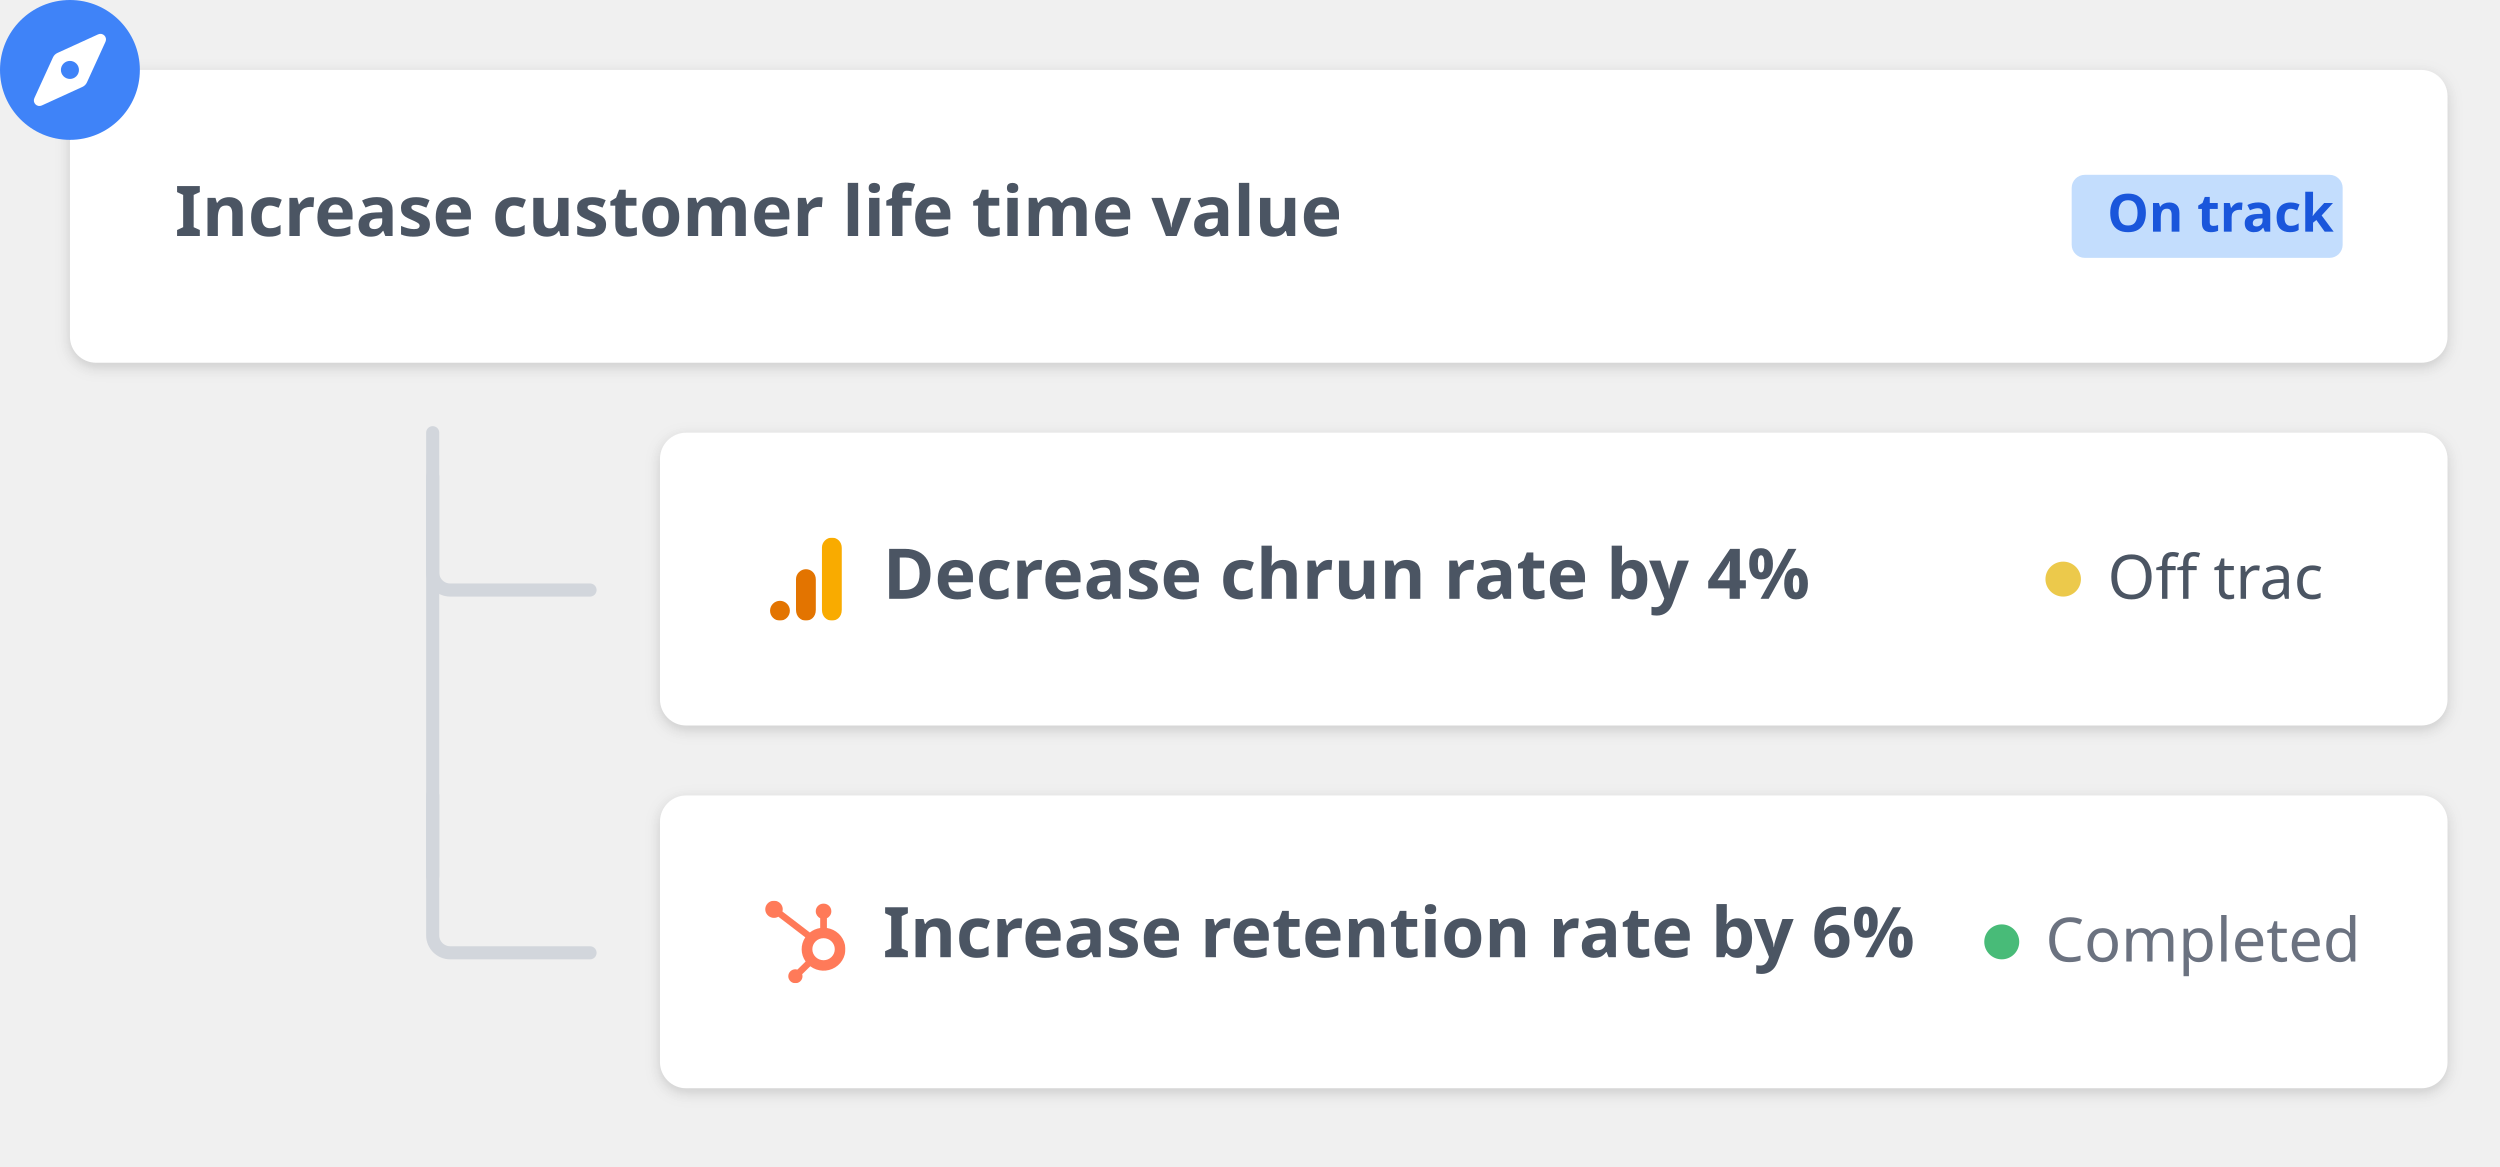
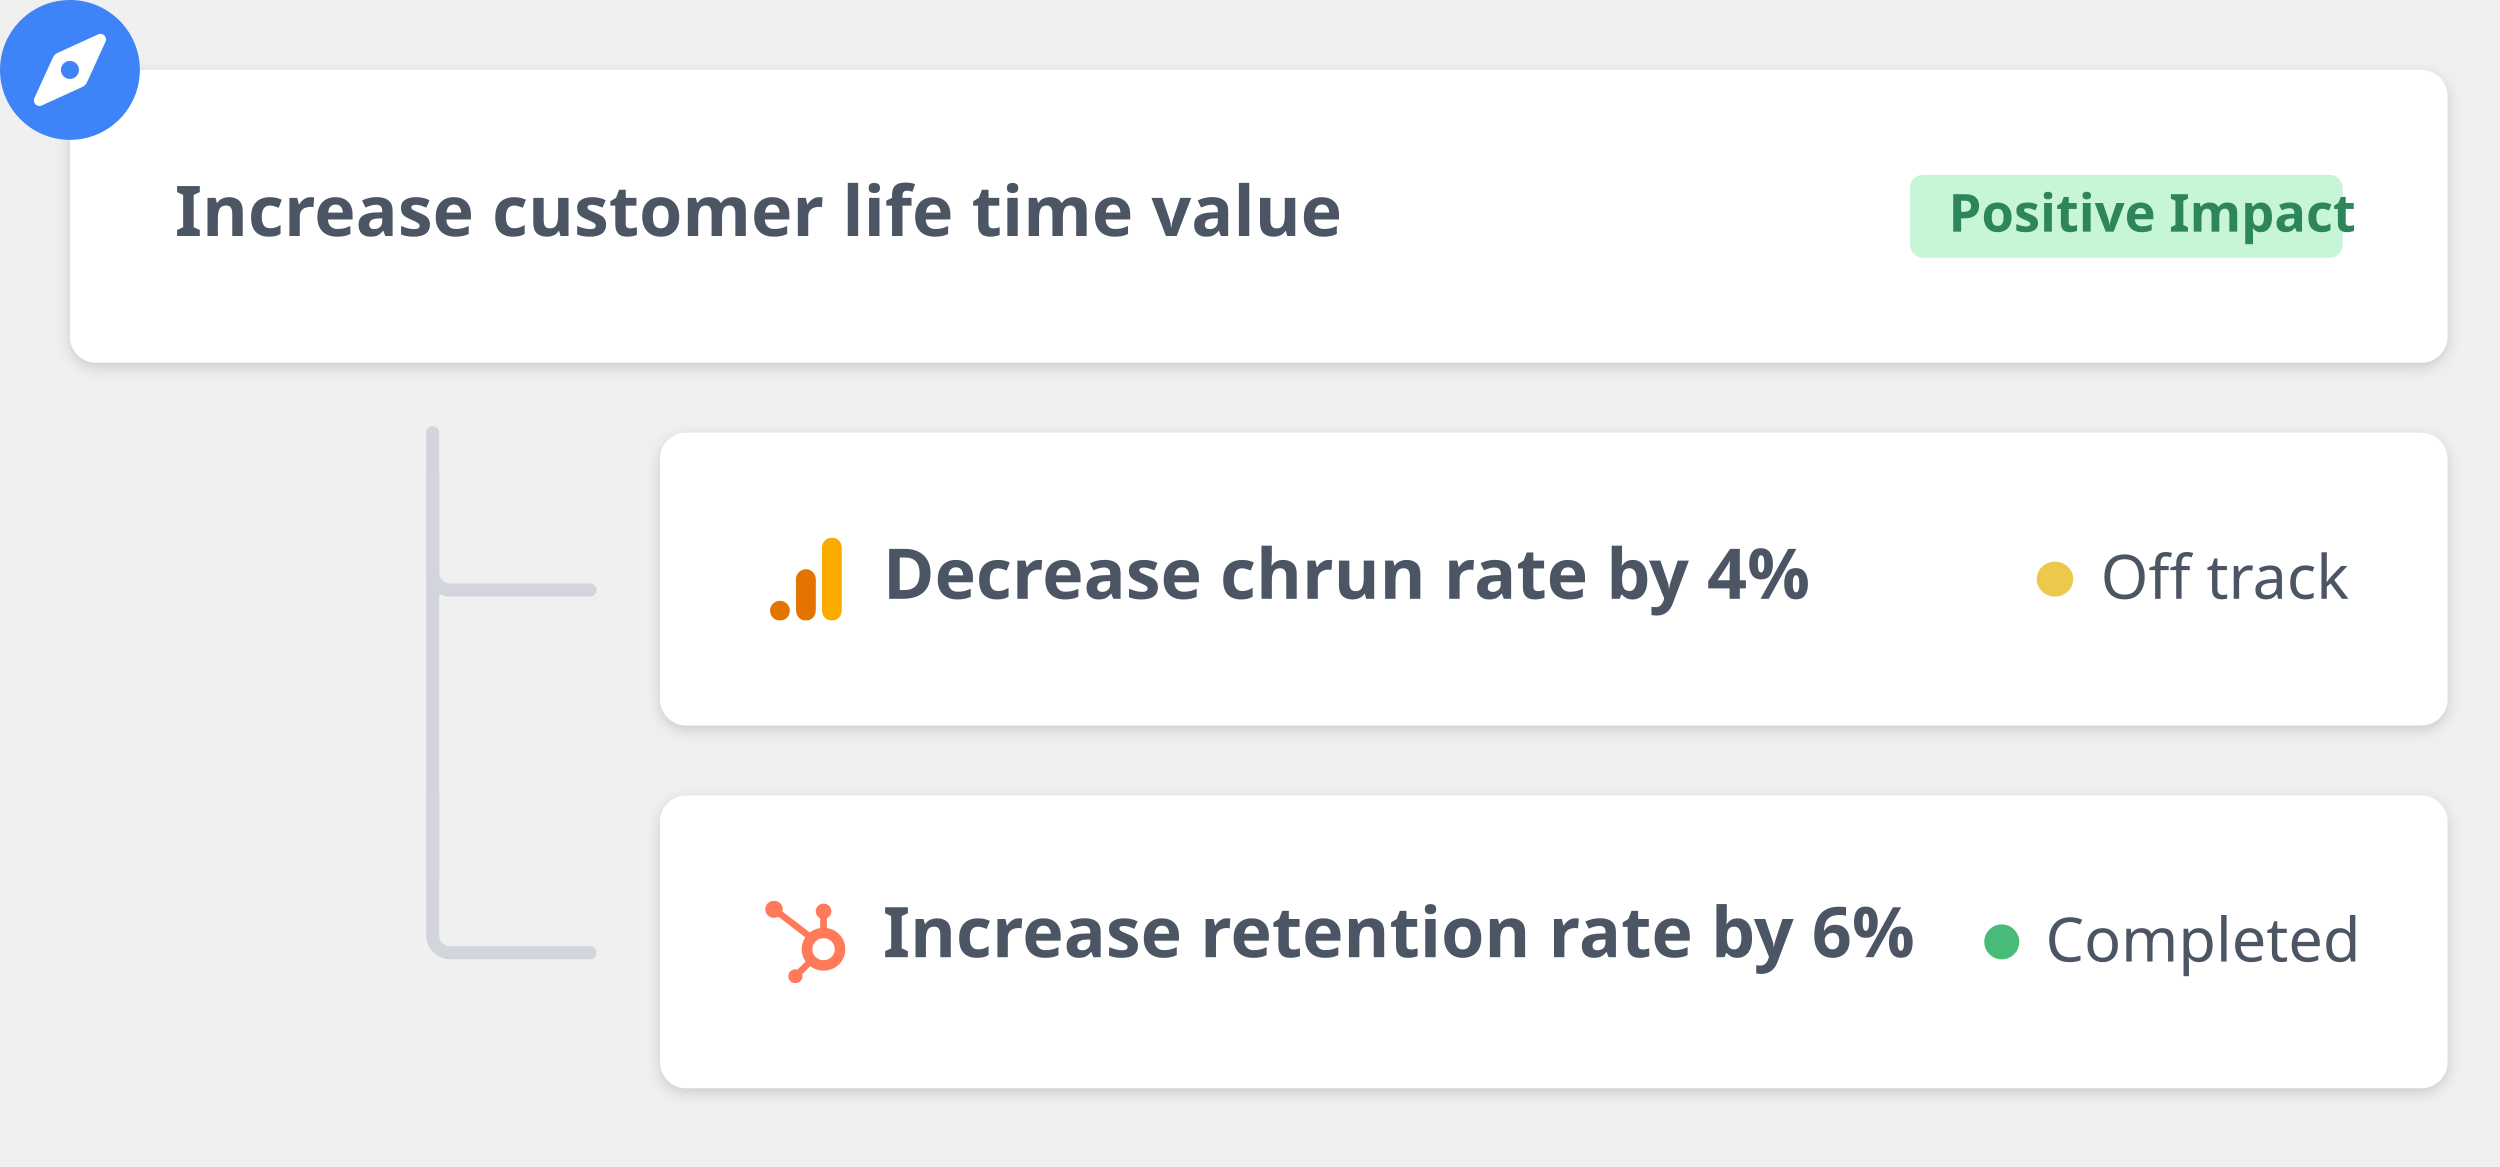
<svg xmlns="http://www.w3.org/2000/svg" xmlns:xlink="http://www.w3.org/1999/xlink" width="572" height="267" viewBox="0 0 572 267">
  <defs>
    <path id="path-1" fill-rule="evenodd" d="M22 16h532c3.311 0 6 2.689 6 6v55c0 3.311-2.689 6-6 6H22c-3.311 0-6-2.689-6-6V22c0-3.311 2.689-6 6-6z" />
    <filter id="filter-2" width="200%" height="200%" x="-50%" y="-50%" color-interpolation-filters="sRGB" filterUnits="userSpaceOnUse">
      <feOffset dx="0" dy="1" in="SourceAlpha" result="shadow-1-feOffset-shadow" />
      <feGaussianBlur in="shadow-1-feOffset-shadow" result="shadow-1-feGaussianBlur-shadow" stdDeviation="1.205" />
      <feColorMatrix in="shadow-1-feGaussianBlur-shadow" result="shadow-1-feColorMatrix-shadow" type="matrix" values="0 0 0 0 0  0 0 0 0 0  0 0 0 0 0  0 0 0 0.06 0" />
      <feOffset dx="0" dy="1" in="SourceAlpha" result="shadow-2-feOffset-shadow" />
      <feGaussianBlur in="shadow-2-feOffset-shadow" result="shadow-2-feGaussianBlur-shadow" stdDeviation="1.807" />
      <feColorMatrix in="shadow-2-feGaussianBlur-shadow" result="shadow-2-feColorMatrix-shadow" type="matrix" values="0 0 0 0 0  0 0 0 0 0  0 0 0 0 0  0 0 0 0.1 0" />
      <feMerge>
        <feMergeNode in="shadow-1-feColorMatrix-shadow" />
        <feMergeNode in="shadow-2-feColorMatrix-shadow" />
      </feMerge>
    </filter>
    <path id="path-3" fill-rule="evenodd" d="M157 99h397c3.311 0 6 2.689 6 6v55c0 3.311-2.689 6-6 6H157c-3.311 0-6-2.689-6-6v-55c0-3.311 2.689-6 6-6z" />
    <filter id="filter-4" width="200%" height="200%" x="-50%" y="-50%" color-interpolation-filters="sRGB" filterUnits="userSpaceOnUse">
      <feOffset dx="0" dy="1" in="SourceAlpha" result="shadow-1-feOffset-shadow" />
      <feGaussianBlur in="shadow-1-feOffset-shadow" result="shadow-1-feGaussianBlur-shadow" stdDeviation="1.205" />
      <feColorMatrix in="shadow-1-feGaussianBlur-shadow" result="shadow-1-feColorMatrix-shadow" type="matrix" values="0 0 0 0 0  0 0 0 0 0  0 0 0 0 0  0 0 0 0.06 0" />
      <feOffset dx="0" dy="1" in="SourceAlpha" result="shadow-2-feOffset-shadow" />
      <feGaussianBlur in="shadow-2-feOffset-shadow" result="shadow-2-feGaussianBlur-shadow" stdDeviation="1.807" />
      <feColorMatrix in="shadow-2-feGaussianBlur-shadow" result="shadow-2-feColorMatrix-shadow" type="matrix" values="0 0 0 0 0  0 0 0 0 0  0 0 0 0 0  0 0 0 0.1 0" />
      <feMerge>
        <feMergeNode in="shadow-1-feColorMatrix-shadow" />
        <feMergeNode in="shadow-2-feColorMatrix-shadow" />
      </feMerge>
    </filter>
    <path id="path-5" fill-rule="evenodd" d="M157 182h397c3.311 0 6 2.689 6 6V243c0 3.311-2.689 6-6 6H157c-3.311 0-6-2.689-6-6v-55c0-3.311 2.689-6 6-6z" />
    <filter id="filter-6" width="200%" height="200%" x="-50%" y="-50%" color-interpolation-filters="sRGB" filterUnits="userSpaceOnUse">
      <feOffset dx="0" dy="1" in="SourceAlpha" result="shadow-1-feOffset-shadow" />
      <feGaussianBlur in="shadow-1-feOffset-shadow" result="shadow-1-feGaussianBlur-shadow" stdDeviation="1.205" />
      <feColorMatrix in="shadow-1-feGaussianBlur-shadow" result="shadow-1-feColorMatrix-shadow" type="matrix" values="0 0 0 0 0  0 0 0 0 0  0 0 0 0 0  0 0 0 0.06 0" />
      <feOffset dx="0" dy="1" in="SourceAlpha" result="shadow-2-feOffset-shadow" />
      <feGaussianBlur in="shadow-2-feOffset-shadow" result="shadow-2-feGaussianBlur-shadow" stdDeviation="1.807" />
      <feColorMatrix in="shadow-2-feGaussianBlur-shadow" result="shadow-2-feColorMatrix-shadow" type="matrix" values="0 0 0 0 0  0 0 0 0 0  0 0 0 0 0  0 0 0 0.1 0" />
      <feMerge>
        <feMergeNode in="shadow-1-feColorMatrix-shadow" />
        <feMergeNode in="shadow-2-feColorMatrix-shadow" />
      </feMerge>
    </filter>
-     <rect id="rect-12" width="19" height="19" x="175" y="123" />
-     <mask id="mask-13" maskContentUnits="userSpaceOnUse" maskUnits="userSpaceOnUse">
+     <rect id="rect-11" width="19" height="19" x="175" y="123" />
+     <mask id="mask-12" maskContentUnits="userSpaceOnUse" maskUnits="userSpaceOnUse">
      <rect width="572" height="267" x="0" y="0" fill="black" />
-       <use fill="white" xlink:href="#rect-12" />
+       <use fill="white" xlink:href="#rect-11" />
    </mask>
-     <path id="path-17" fill-rule="evenodd" d="M175 206v19h18.519V206H175z" />
-     <mask id="mask-18" maskContentUnits="userSpaceOnUse" maskUnits="userSpaceOnUse">
+     <path id="path-16" fill-rule="evenodd" d="M175 206v19h18.519V206H175z" />
+     <mask id="mask-17" maskContentUnits="userSpaceOnUse" maskUnits="userSpaceOnUse">
      <rect width="572" height="267" x="0" y="0" fill="black" />
-       <use fill="white" xlink:href="#path-17" />
+       <use fill="white" xlink:href="#path-16" />
    </mask>
-     <path id="path-19" fill-rule="evenodd" d="M175 206v19h18.519V206H175z" />
-     <mask id="mask-20" maskContentUnits="userSpaceOnUse" maskUnits="userSpaceOnUse">
+     <path id="path-18" fill-rule="evenodd" d="M175 206v19h18.519V206H175z" />
+     <mask id="mask-19" maskContentUnits="userSpaceOnUse" maskUnits="userSpaceOnUse">
      <rect width="572" height="267" x="0" y="0" fill="black" />
-       <use fill="white" xlink:href="#path-19" />
+       <use fill="white" xlink:href="#path-18" />
    </mask>
  </defs>
  <g>
    <use fill="black" stroke="black" stroke-opacity="0" stroke-width="0" filter="url(#filter-2)" xlink:href="#path-1" />
    <use fill="rgb(255,255,255)" xlink:href="#path-1" />
  </g>
  <g>
    <use fill="black" stroke="black" stroke-opacity="0" stroke-width="0" filter="url(#filter-4)" xlink:href="#path-3" />
    <use fill="rgb(255,255,255)" xlink:href="#path-3" />
  </g>
  <g>
    <use fill="black" stroke="black" stroke-opacity="0" stroke-width="0" filter="url(#filter-6)" xlink:href="#path-5" />
    <use fill="rgb(255,255,255)" xlink:href="#path-5" />
  </g>
  <text font-size="0" style="white-space:pre">
    <tspan x="40" y="54" fill="rgb(75,85,99)" font-family="Proxima Nova" font-size="16" font-weight="600" style="white-space:pre;text-transform:none">Increase customer life time value</tspan>
  </text>
  <text font-size="0" style="white-space:pre">
    <tspan x="202" y="137" fill="rgb(75,85,99)" font-family="Proxima Nova" font-size="16" font-weight="600" style="white-space:pre;text-transform:none">Decrease chrun rate by 4%</tspan>
  </text>
  <g>
    <text font-size="0" style="white-space:pre">
-       <tspan x="482.209" y="137" fill="rgb(75,85,99)" font-family="Proxima Nova" font-size="14" font-weight="400" style="white-space:pre;text-transform:none">Off trac</tspan>
+       <tspan x="480.627" y="137" fill="rgb(75,85,99)" font-family="Proxima Nova" font-size="14" font-weight="400" style="white-space:pre;text-transform:none">Off track</tspan>
    </text>
-     <ellipse cx="472.06" cy="132.5" fill="rgb(236,201,75)" rx="4.06" ry="4" />
+     <ellipse cx="470.179" cy="132.5" fill="rgb(236,201,75)" rx="4.179" ry="4" />
  </g>
  <text font-size="0" style="white-space:pre">
    <tspan x="202" y="219" fill="rgb(75,85,99)" font-family="Proxima Nova" font-size="16" font-weight="600" style="white-space:pre;text-transform:none">Increase retention rate by 6%</tspan>
  </text>
  <g>
    <text font-size="0" style="white-space:pre">
-       <tspan x="468" y="220" fill="rgb(107,114,128)" font-family="Proxima Nova" font-size="14" font-weight="400" style="white-space:pre;text-transform:none">Completed</tspan>
+       <tspan x="468" y="220" fill="rgb(75,85,99)" font-family="Proxima Nova" font-size="14" font-weight="400" style="white-space:pre;text-transform:none">Completed</tspan>
    </text>
    <ellipse cx="458" cy="215.5" fill="rgb(72,187,120)" rx="4" ry="4" />
  </g>
-   <path fill="rgb(195,221,253)" fill-rule="evenodd" d="M477 40h56c1.656 0 3 1.344 3 3v13c0 1.656-1.344 3-3 3h-56c-1.656 0-3-1.344-3-3V43c0-1.656 1.344-3 3-3z" />
-   <text font-size="0" style="white-space:pre">
-     <tspan x="482.116" y="53" fill="rgb(26,86,219)" font-family="Proxima Nova" font-size="12" font-weight="600" style="white-space:pre;text-transform:none">On track</tspan>
-   </text>
  <path fill-opacity="0" fill-rule="evenodd" stroke="rgb(210,214,220)" stroke-linecap="round" stroke-linejoin="miter" stroke-width="3" d="M135 135h-32c-2.209 0-4-1.791-4-4V99" />
  <path fill-opacity="0" fill-rule="evenodd" stroke="rgb(210,214,220)" stroke-linecap="round" stroke-linejoin="miter" stroke-width="3" d="M135 218h-32c-2.209 0-4-1.791-4-4v-32" />
  <g>
-     <use fill="none" xlink:href="#rect-12" />
-     <g mask="url(#mask-13)">
+     <use fill="none" xlink:href="#rect-11" />
+     <g mask="url(#mask-12)">
      <path fill="rgb(249,171,0)" fill-rule="evenodd" d="M188.063 125.267v14.25c0 1.594 1.101 2.483 2.267 2.483 1.08 0 2.267-.756 2.267-2.483v-14.142c0-1.462-1.08-2.375-2.267-2.375-1.188 0-2.267 1.007-2.267 2.267z" />
      <g>
        <path fill="rgb(227,116,0)" fill-rule="evenodd" d="M182.125 132.5v7.017c0 1.594 1.101 2.483 2.267 2.483 1.08 0 2.267-.756 2.267-2.483v-6.909c0-1.462-1.08-2.375-2.267-2.375-1.188 0-2.267 1.007-2.267 2.267z" />
        <ellipse cx="178.455" cy="139.733" fill="rgb(227,116,0)" rx="2.267" ry="2.267" />
      </g>
    </g>
  </g>
  <g>
-     <use fill="none" xlink:href="#path-17" />
-     <g mask="url(#mask-18)">
-       <use fill="none" xlink:href="#path-19" />
-       <g mask="url(#mask-20)">
+     <use fill="none" xlink:href="#path-16" />
+     <g mask="url(#mask-17)">
+       <use fill="none" xlink:href="#path-18" />
+       <g mask="url(#mask-19)">
        <path fill="rgb(255,122,89)" fill-rule="evenodd" d="M189.197 210.083v2.239h-.004c2.063.313 3.711 1.853 4.134 3.861.423 2.009-.469 4.064-2.236 5.156-1.768 1.092-4.039.99-5.698-.255l-1.855 1.823c.048.148.074.302.076.457 0 .883-.729 1.599-1.628 1.599-.899 0-1.628-.716-1.628-1.599 0-.883.729-1.599 1.628-1.599.158.002.315.027.465.074l1.875-1.842c-1.182-1.653-1.213-3.848-.077-5.532l-6.162-4.713c-.827.466-1.874.294-2.501-.411-.627-.705-.661-1.748-.08-2.49.581-.743 1.615-.979 2.47-.565.855.414 1.293 1.364 1.047 2.269l6.268 4.796c.684-.54 1.501-.893 2.368-1.024v-2.244c-.616-.283-1.01-.889-1.013-1.556v-.052c.003-.952.787-1.722 1.756-1.725h.053c.969.003 1.753.773 1.756 1.725v.052c-.003.668-.398 1.274-1.013 1.556zm-3.333 7.09c-.002 1.392 1.144 2.523 2.561 2.526l.006.001c.681 0 1.334-.266 1.815-.739.481-.473.752-1.114.752-1.783.001-1.392-1.147-2.521-2.564-2.523-1.417-.001-2.567 1.125-2.569 2.517z" />
      </g>
    </g>
  </g>
  <path fill-opacity="0" fill-rule="evenodd" stroke="rgb(210,214,220)" stroke-linecap="round" stroke-linejoin="round" stroke-width="3" d="M99 109v91.5" />
  <ellipse cx="14" cy="14" fill="rgb(255,255,255)" rx="12" ry="12" />
  <path fill="rgb(63,131,248)" fill-rule="evenodd" d="M16 0C7.163 0 0 7.163 0 16c0 8.837 7.163 16 16 16 8.837 0 16-7.163 16-16 0-8.837-7.163-16-16-16zm3.882 18.865l4.256-9.313c.491-1.074-.615-2.181-1.69-1.69L13.136 12.117c-.45.206-.812.567-1.017 1.017l-4.257 9.313c-.491 1.074.616 2.181 1.69 1.69l9.312-4.256c.45-.206.812-.567 1.017-1.017zm-5.341-4.325c-.806.806-.806 2.114 0 2.919.806.806 2.114.806 2.919 0 .806-.806.806-2.114 0-2.919-.806-.806-2.114-.806-2.919 0z" />
+   <g>
+     <path fill="rgb(198,246,213)" fill-rule="evenodd" d="M440 40h93c1.656 0 3 1.344 3 3v13c0 1.656-1.344 3-3 3h-93c-1.656 0-3-1.344-3-3V43c0-1.656 1.344-3 3-3z" />
+     <text font-size="0" style="white-space:pre">
+       <tspan x="445.82" y="53" fill="rgb(47,133,90)" font-family="Proxima Nova" font-size="12" font-weight="600" style="white-space:pre;text-transform:none">Positive Impact</tspan>
+     </text>
+   </g>
</svg>
